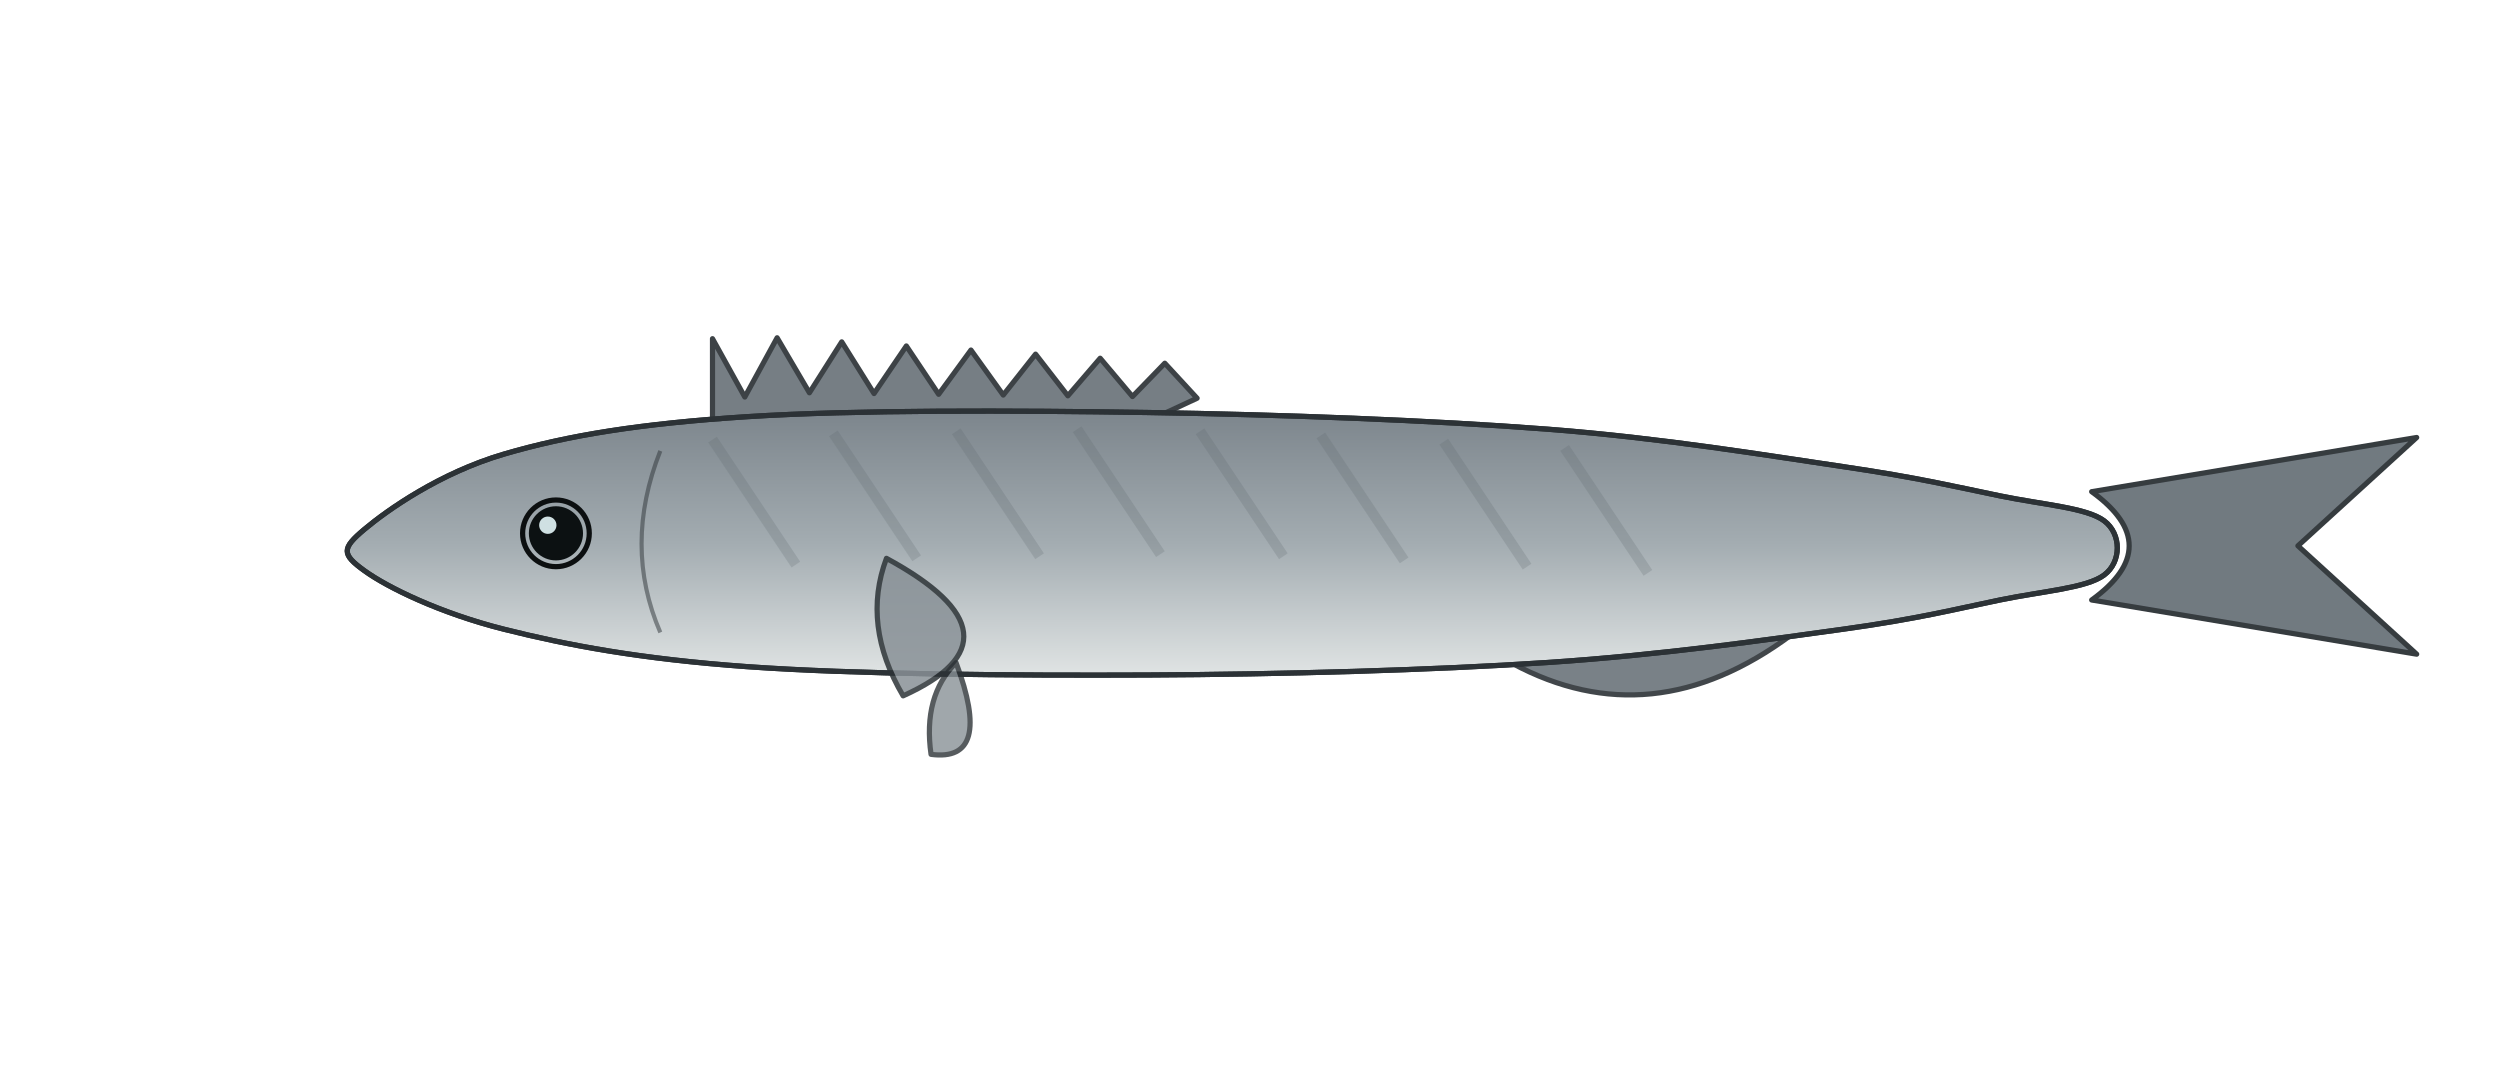
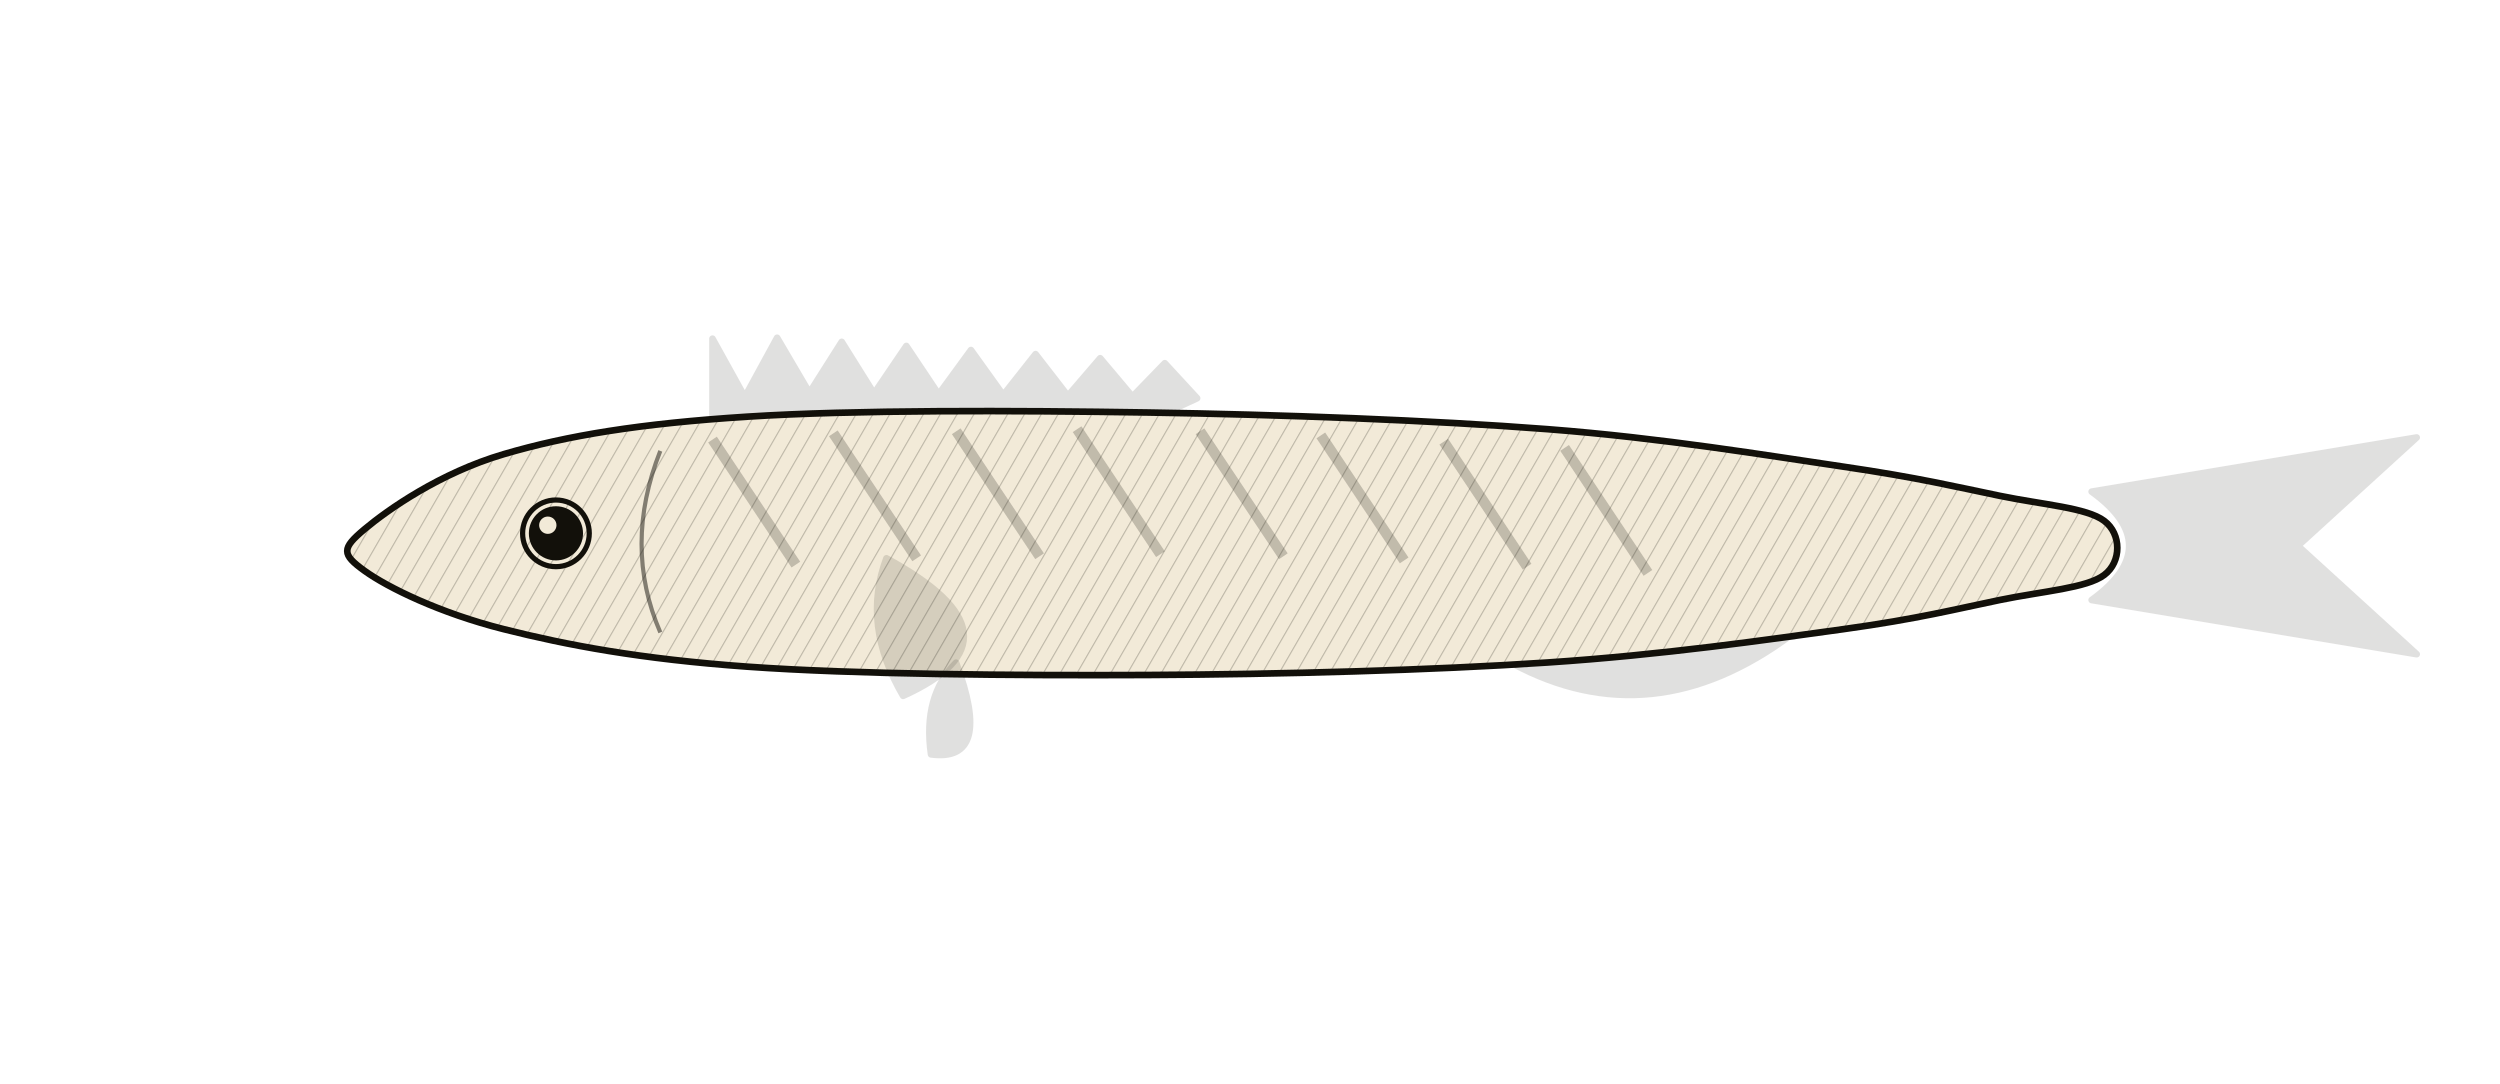
<svg xmlns="http://www.w3.org/2000/svg" viewBox="0 0 1200 520">
  <defs>
-     <linearGradient id="gco" x1="0" y1="0" x2="0" y2="1">
-       <stop offset="0" stop-color="#7c858c" />
-       <stop offset=".5" stop-color="#a3acb1" />
-       <stop offset="1" stop-color="#e0e4e4" />
-     </linearGradient>
+     <pattern id="_hatch" patternUnits="userSpaceOnUse" width="7" height="7" patternTransform="rotate(30)">
+       <line x1="0" y1="0" x2="0" y2="7" stroke="#12100A" stroke-width="1.1" opacity="0.22" />
+     </pattern>
    <clipPath id="cco">
      <path d="M 175.0 254.0 C 186.1 244.7 211.2 227.0 241.8 218.0 C 272.4 209.0 307.2 203.3 358.7 200.0 C 410.2 196.7 486.7 197.0 550.8 198.0 C 614.8 199.0 687.1 201.7 742.8 206.0 C 798.5 210.3 848.6 218.7 884.8 224.0 C 920.9 229.3 939.0 233.7 959.9 238.0 C 980.8 242.3 1001.6 243.7 1010.0 250.0 C 1018.4 256.3 1018.4 269.7 1010.0 276.0 C 1001.6 282.3 980.8 283.7 959.9 288.0 C 939.0 292.3 920.9 297.0 884.8 302.0 C 848.6 307.0 798.5 314.3 742.8 318.0 C 687.1 321.7 614.8 323.7 550.8 324.0 C 486.7 324.3 410.2 323.7 358.7 320.0 C 307.2 316.3 272.4 309.7 241.8 302.0 C 211.2 294.3 186.1 282.0 175.0 274.0 C 163.9 266.0 163.9 263.3 175.0 254.0 Z" />
    </clipPath>
  </defs>
-   <g stroke="#2c3236" stroke-width="2.5" stroke-linejoin="round">
-     <path d="M 342.0 202.571 L 342.0 162.571 L 357.507 190.571 L 373.014 162.137 L 388.521 188.537 L 404.029 164.099 L 419.536 188.899 L 435.043 166.062 L 450.55 189.262 L 466.057 168.025 L 481.564 189.625 L 497.071 169.988 L 512.579 189.988 L 528.086 171.95 L 543.593 190.35 L 559.1 174.348 L 574.607 191.148 L 559.1 198.348 Z" fill="#6a737a" opacity=".92" />
-     <path d="M 726.1 318.522 Q 792.9 354.353 859.7 304.824 Z" fill="#6a737a" opacity=".9" />
-     <g fill="#6a737a" opacity=".95">
+   <g stroke="#12100A" stroke-width="3.2" stroke-linejoin="round">
+     <path d="M 342.0 202.571 L 342.0 162.571 L 357.507 190.571 L 373.014 162.137 L 388.521 188.537 L 404.029 164.099 L 419.536 188.899 L 435.043 166.062 L 450.55 189.262 L 466.057 168.025 L 481.564 189.625 L 497.071 169.988 L 512.579 189.988 L 528.086 171.95 L 543.593 190.35 L 559.1 174.348 L 574.607 191.148 L 559.1 198.348 Z" fill="#12100A" opacity="0.13" />
+     <path d="M 726.1 318.522 Q 792.9 354.353 859.7 304.824 Z" fill="#12100A" opacity="0.13" />
+     <g fill="#12100A" opacity="0.13">
      <path d="M 1004 236.0 L 1160 210 L 1103.0 262 L 1160 314 L 1004 288.0 Q 1040 262 1004 236.0 Z" />
    </g>
-     <path d="M 175.0 254.0 C 186.1 244.7 211.2 227.0 241.8 218.0 C 272.4 209.0 307.2 203.3 358.7 200.0 C 410.2 196.7 486.7 197.0 550.8 198.0 C 614.8 199.0 687.1 201.7 742.8 206.0 C 798.5 210.3 848.6 218.7 884.8 224.0 C 920.9 229.3 939.0 233.7 959.9 238.0 C 980.8 242.3 1001.6 243.7 1010.0 250.0 C 1018.4 256.3 1018.4 269.7 1010.0 276.0 C 1001.6 282.3 980.8 283.7 959.9 288.0 C 939.0 292.3 920.9 297.0 884.8 302.0 C 848.6 307.0 798.5 314.3 742.8 318.0 C 687.1 321.7 614.8 323.7 550.8 324.0 C 486.7 324.3 410.2 323.7 358.7 320.0 C 307.2 316.3 272.4 309.7 241.8 302.0 C 211.2 294.3 186.1 282.0 175.0 274.0 C 163.9 266.0 163.9 263.3 175.0 254.0 Z" fill="url(#gco)" />
+     <path d="M 175.0 254.0 C 186.1 244.7 211.2 227.0 241.8 218.0 C 272.4 209.0 307.2 203.3 358.7 200.0 C 410.2 196.7 486.7 197.0 550.8 198.0 C 614.8 199.0 687.1 201.7 742.8 206.0 C 798.5 210.3 848.6 218.7 884.8 224.0 C 920.9 229.3 939.0 233.7 959.9 238.0 C 980.8 242.3 1001.6 243.7 1010.0 250.0 C 1018.4 256.3 1018.4 269.7 1010.0 276.0 C 1001.6 282.3 980.8 283.7 959.9 288.0 C 939.0 292.3 920.9 297.0 884.8 302.0 C 848.6 307.0 798.5 314.3 742.8 318.0 C 687.1 321.7 614.8 323.7 550.8 324.0 C 486.7 324.3 410.2 323.7 358.7 320.0 C 307.2 316.3 272.4 309.7 241.8 302.0 C 211.2 294.3 186.1 282.0 175.0 274.0 C 163.9 266.0 163.9 263.3 175.0 254.0 Z" fill="#F2EAD8" stroke="none" />
+     <path d="M 175.0 254.0 C 186.1 244.7 211.2 227.0 241.8 218.0 C 272.4 209.0 307.2 203.3 358.7 200.0 C 410.2 196.7 486.7 197.0 550.8 198.0 C 614.8 199.0 687.1 201.7 742.8 206.0 C 798.5 210.3 848.6 218.7 884.8 224.0 C 920.9 229.3 939.0 233.7 959.9 238.0 C 980.8 242.3 1001.6 243.7 1010.0 250.0 C 1018.4 256.3 1018.4 269.7 1010.0 276.0 C 1001.6 282.3 980.8 283.7 959.9 288.0 C 939.0 292.3 920.9 297.0 884.8 302.0 C 848.6 307.0 798.5 314.3 742.8 318.0 C 687.1 321.7 614.8 323.7 550.8 324.0 C 486.7 324.3 410.2 323.7 358.7 320.0 C 307.2 316.3 272.4 309.7 241.8 302.0 C 211.2 294.3 186.1 282.0 175.0 274.0 C 163.9 266.0 163.9 263.3 175.0 254.0 Z" fill="url(#_hatch)" stroke="none" />
    <g clip-path="url(#cco)" stroke="none">
-       <path d="M 342 211 l 40 60" stroke="#5b656b" stroke-width="5" opacity=".22" fill="none" />
-       <path d="M 400 208 l 40 60" stroke="#5b656b" stroke-width="5" opacity=".22" fill="none" />
-       <path d="M 459 207 l 40 60" stroke="#5b656b" stroke-width="5" opacity=".22" fill="none" />
-       <path d="M 517 206 l 40 60" stroke="#5b656b" stroke-width="5" opacity=".22" fill="none" />
-       <path d="M 576 207 l 40 60" stroke="#5b656b" stroke-width="5" opacity=".22" fill="none" />
-       <path d="M 634 209 l 40 60" stroke="#5b656b" stroke-width="5" opacity=".22" fill="none" />
-       <path d="M 693 212 l 40 60" stroke="#5b656b" stroke-width="5" opacity=".22" fill="none" />
-       <path d="M 751 215 l 40 60" stroke="#5b656b" stroke-width="5" opacity=".22" fill="none" />
+       <path d="M 342 211 l 40 60" stroke="#12100A" stroke-width="5" opacity=".22" fill="none" />
+       <path d="M 400 208 l 40 60" stroke="#12100A" stroke-width="5" opacity=".22" fill="none" />
+       <path d="M 459 207 l 40 60" stroke="#12100A" stroke-width="5" opacity=".22" fill="none" />
+       <path d="M 517 206 l 40 60" stroke="#12100A" stroke-width="5" opacity=".22" fill="none" />
+       <path d="M 576 207 l 40 60" stroke="#12100A" stroke-width="5" opacity=".22" fill="none" />
+       <path d="M 634 209 l 40 60" stroke="#12100A" stroke-width="5" opacity=".22" fill="none" />
+       <path d="M 693 212 l 40 60" stroke="#12100A" stroke-width="5" opacity=".22" fill="none" />
+       <path d="M 751 215 l 40 60" stroke="#12100A" stroke-width="5" opacity=".22" fill="none" />
    </g>
    <path d="M 175.0 254.0 C 186.1 244.7 211.2 227.0 241.8 218.0 C 272.4 209.0 307.2 203.3 358.7 200.0 C 410.2 196.7 486.7 197.0 550.8 198.0 C 614.8 199.0 687.1 201.7 742.8 206.0 C 798.5 210.3 848.6 218.7 884.8 224.0 C 920.9 229.3 939.0 233.7 959.9 238.0 C 980.8 242.3 1001.6 243.7 1010.0 250.0 C 1018.4 256.3 1018.4 269.7 1010.0 276.0 C 1001.6 282.3 980.8 283.7 959.9 288.0 C 939.0 292.3 920.9 297.0 884.8 302.0 C 848.6 307.0 798.5 314.3 742.8 318.0 C 687.1 321.7 614.8 323.7 550.8 324.0 C 486.7 324.3 410.2 323.7 358.7 320.0 C 307.2 316.3 272.4 309.7 241.8 302.0 C 211.2 294.3 186.1 282.0 175.0 274.0 C 163.9 266.0 163.9 263.3 175.0 254.0 Z" fill="none" />
-     <path d="M 425.5 268 Q 495.5 306 433.5 334 Q 413.5 300 425.5 268 Z" fill="#889196" opacity=".85" />
-     <path d="M 458.9 318.087 Q 476.9 366.087 446.9 362.087 Q 442.9 334.087 458.9 318.087 Z" fill="#889196" opacity=".8" />
-     <path d="M 316.95 216.429 Q 298.95 262 316.95 303.571" fill="none" stroke="#2c3236" stroke-width="2" opacity=".5" />
-     <circle cx="266.85" cy="256" r="16" fill="none" stroke="#0c0f10" stroke-width="2.5" />
-     <circle cx="266.85" cy="256" r="13" fill="#0c1112" stroke="none" />
-     <circle cx="262.95" cy="252.1" r="4.16" fill="#cfe0e2" stroke="none" />
+     <path d="M 425.5 268 Q 495.5 306 433.5 334 Q 413.5 300 425.5 268 Z" fill="#12100A" opacity="0.13" />
+     <path d="M 458.9 318.087 Q 476.9 366.087 446.9 362.087 Q 442.9 334.087 458.9 318.087 Z" fill="#12100A" opacity="0.13" />
+     <path d="M 316.95 216.429 Q 298.95 262 316.95 303.571" fill="none" stroke="#12100A" stroke-width="2" opacity=".5" />
+     <circle cx="266.85" cy="256" r="16" fill="none" stroke="#12100A" stroke-width="2.5" />
+     <circle cx="266.85" cy="256" r="13" fill="#12100A" stroke="none" />
+     <circle cx="262.95" cy="252.1" r="4.16" fill="#F2EAD8" stroke="none" />
  </g>
</svg>
